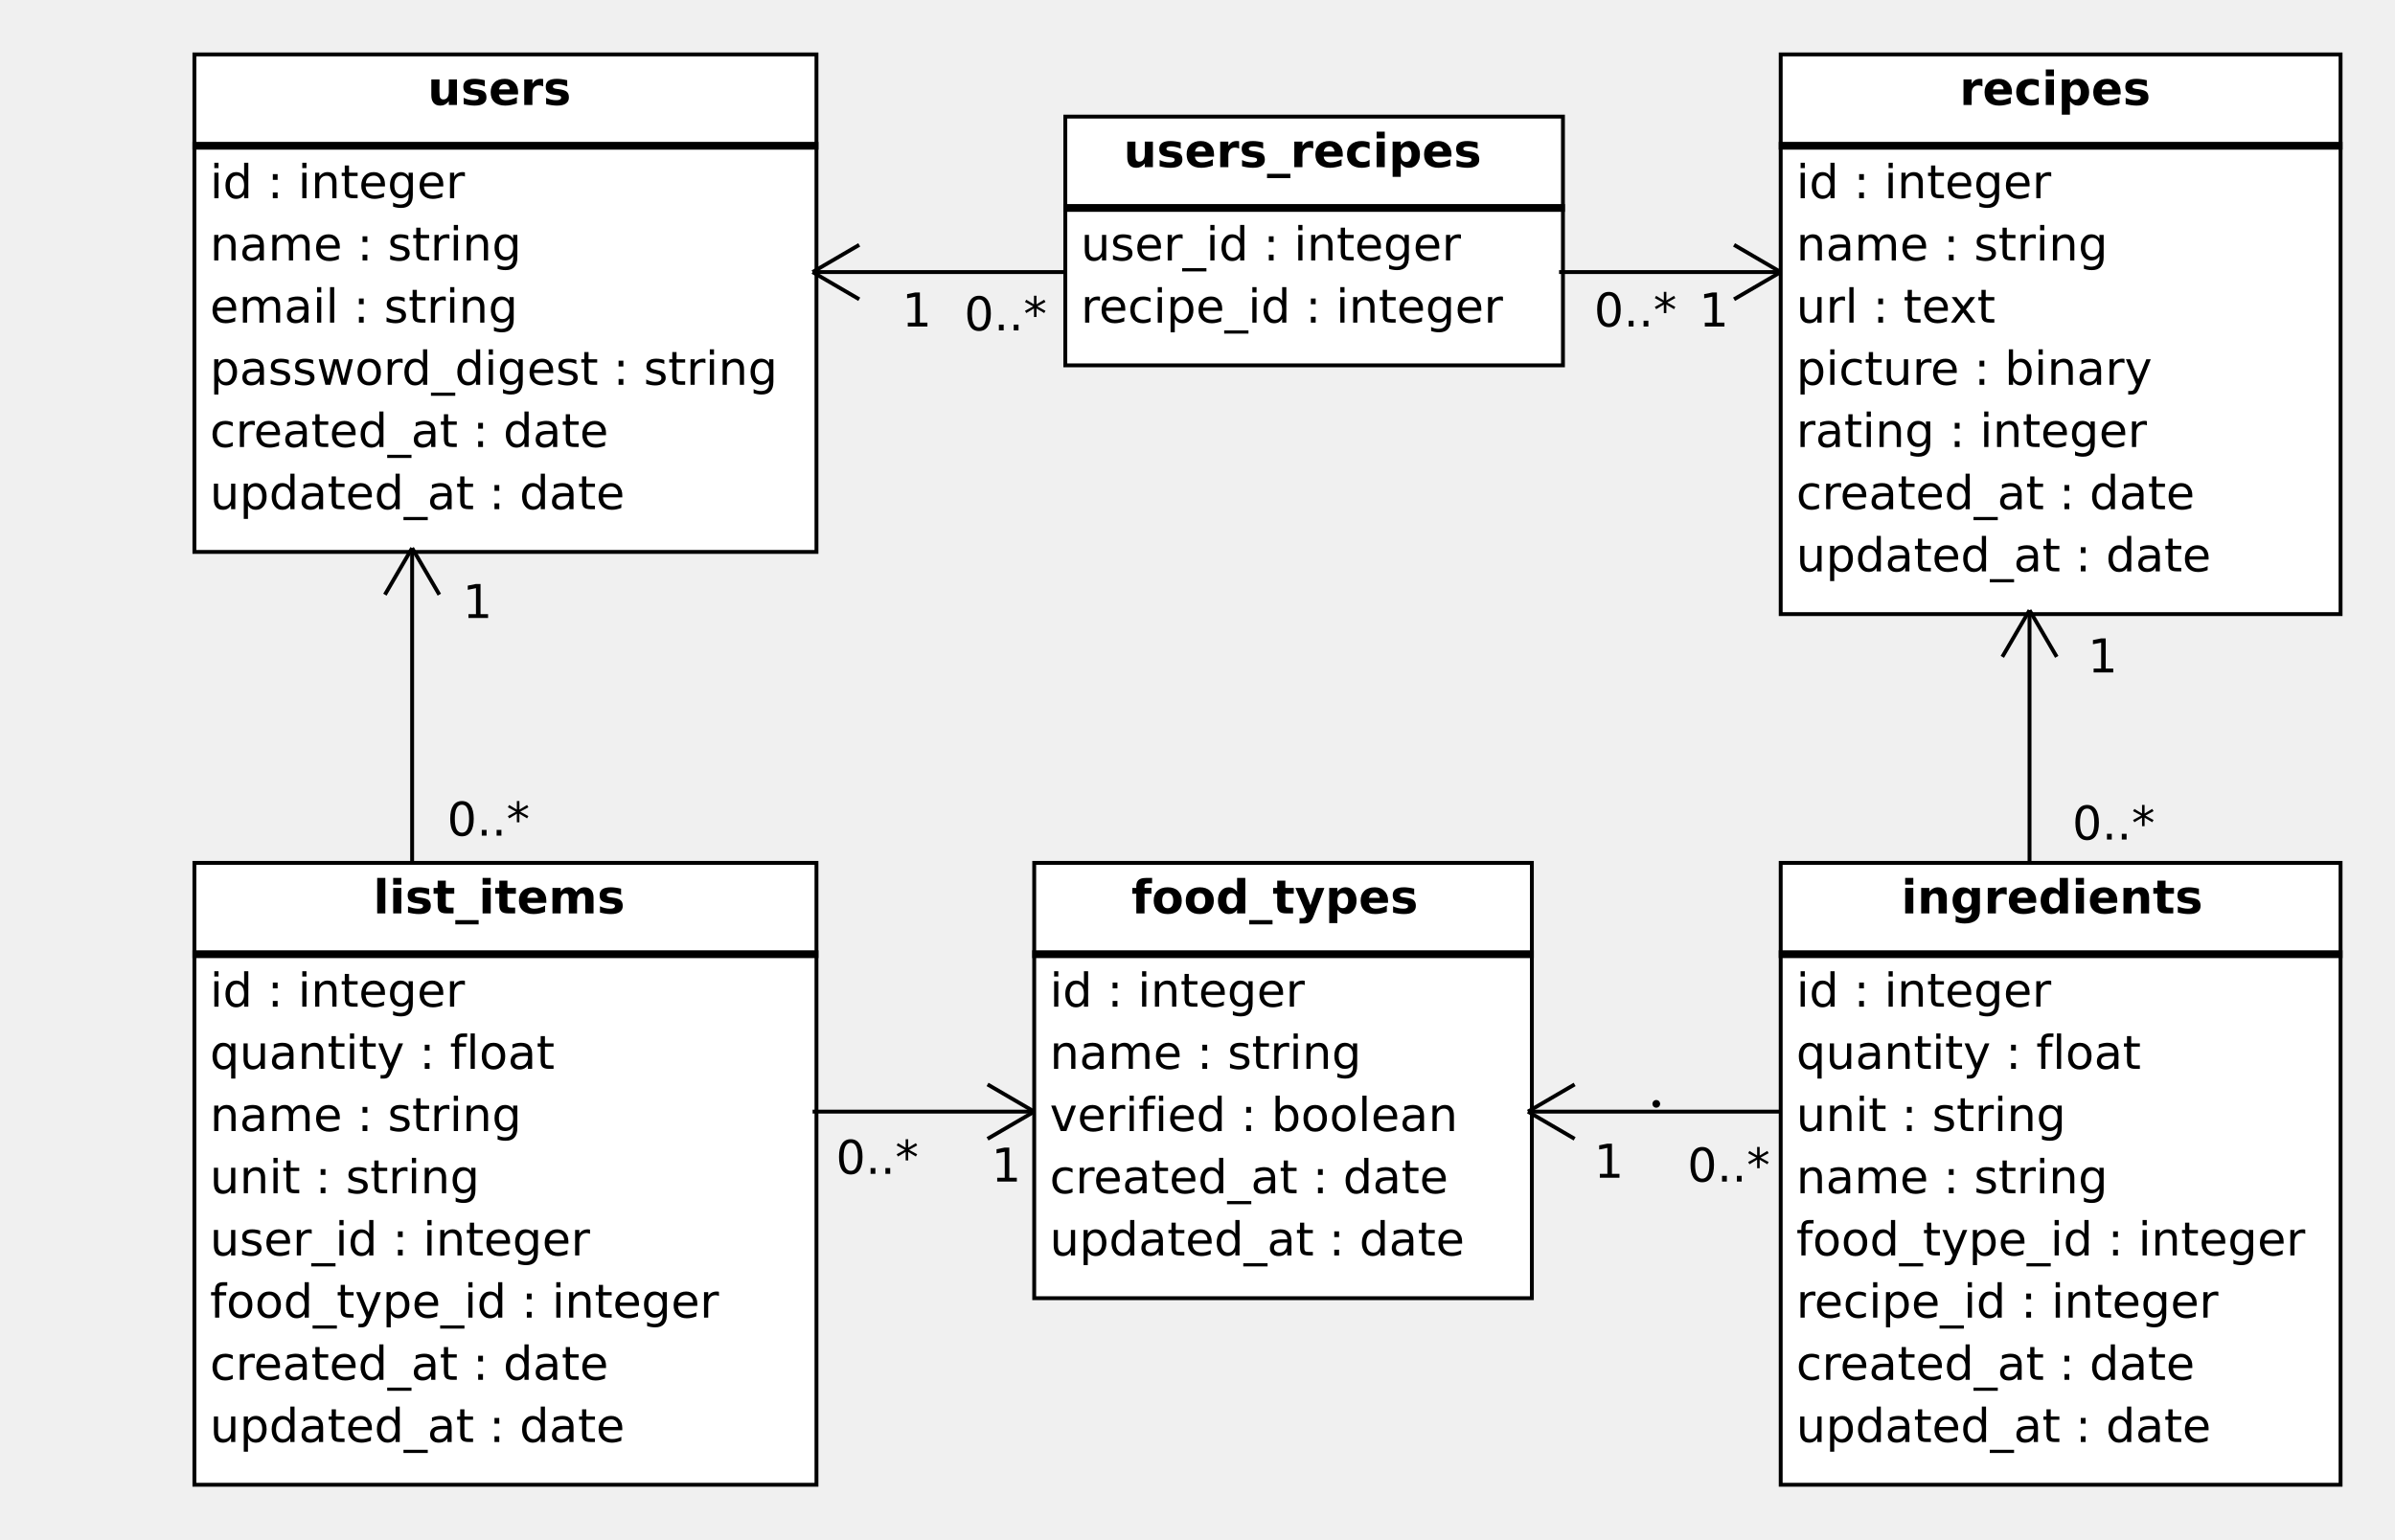
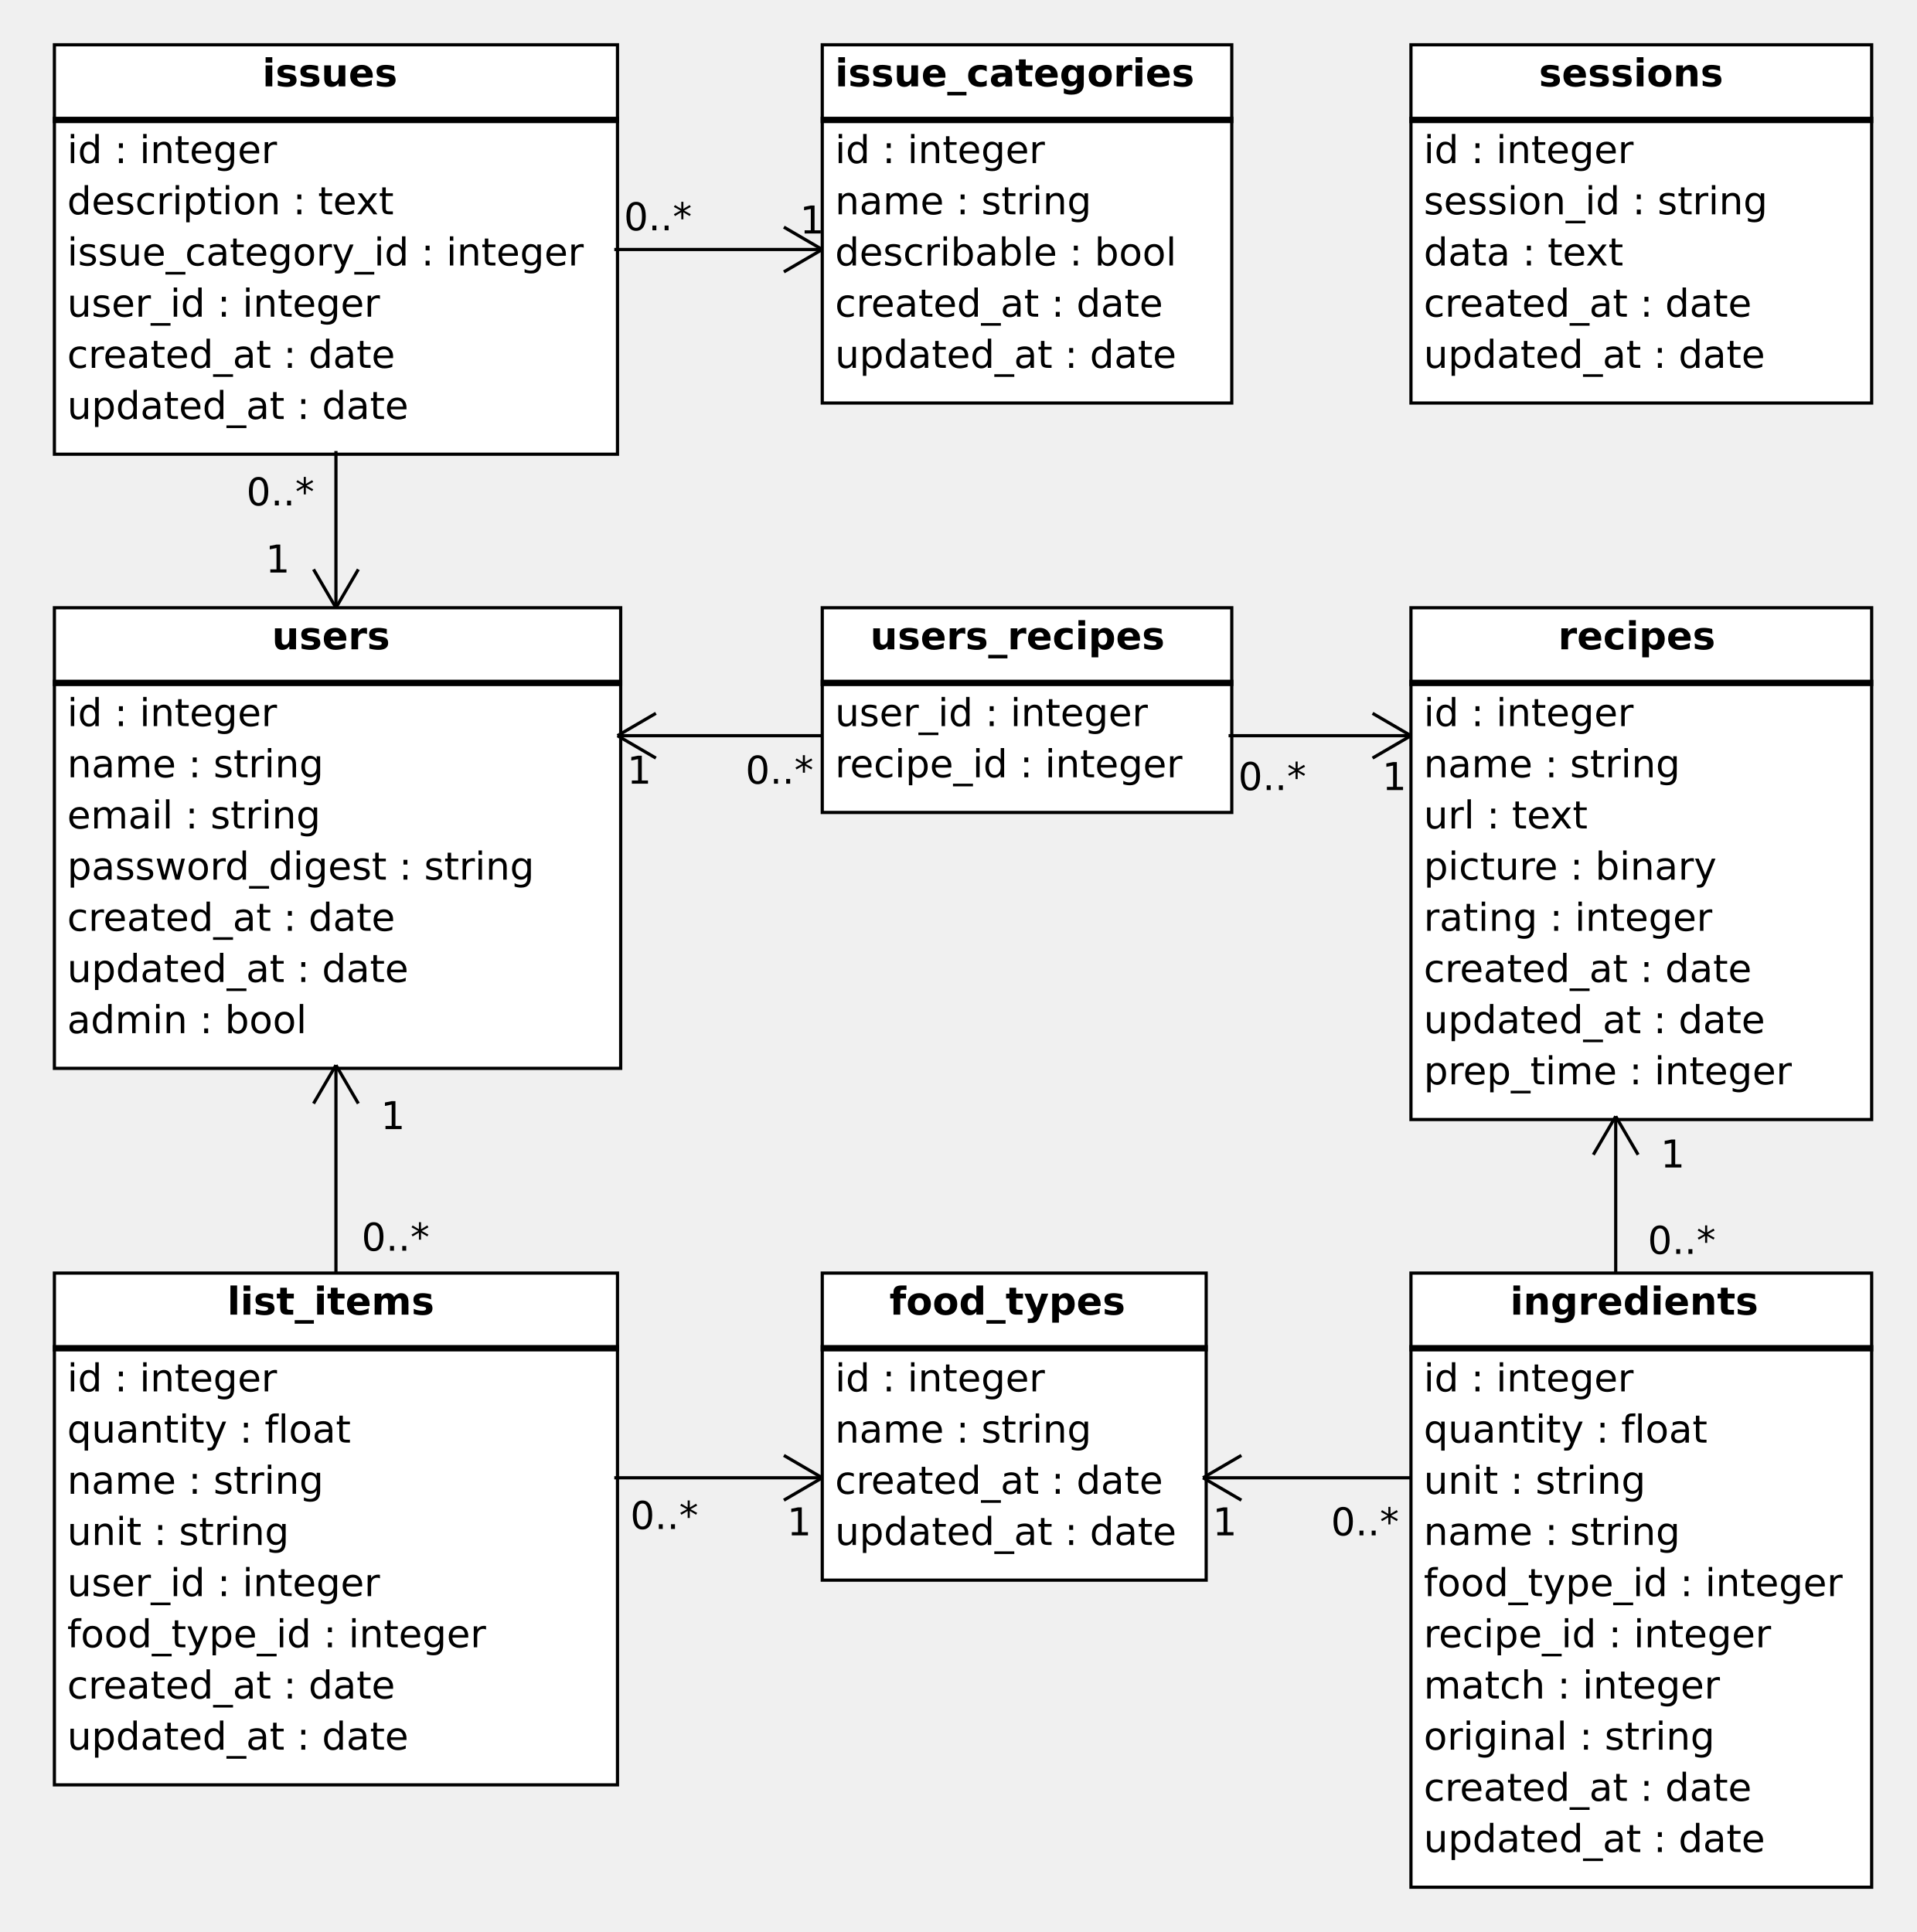
- <svg xmlns="http://www.w3.org/2000/svg" height="396" version="1.1" width="616">
-   <rect fill="#ffffff" height="128" stroke="#ffffff" stroke-width="1" width="160" x="50" y="14" />
-   <rect fill="none" height="128" stroke="#000000" stroke-width="1" width="160" x="50" y="14" />
-   <text font-family="DejaVu Sans" font-size="12" font-weight="bold" x="110" y="27">
+ <svg xmlns="http://www.w3.org/2000/svg" height="604" version="1.1" width="599">
+   <rect fill="#ffffff" height="144" stroke="#ffffff" stroke-width="1" width="177" x="17" y="190" />
+   <rect fill="none" height="144" stroke="#000000" stroke-width="1" width="177" x="17" y="190" />
+   <text font-family="DejaVu Sans" font-size="12" font-weight="bold" x="85" y="203">
users</text>
-   <rect fill="#000000" height="1" stroke="#000000" stroke-width="1" width="160" x="50" y="37" />
-   <text font-family="DejaVu Sans" font-size="12" x="54" y="51">
- id : integer</text>
-   <text font-family="DejaVu Sans" font-size="12" x="54" y="67">
- name : string</text>
-   <text font-family="DejaVu Sans" font-size="12" x="54" y="83">
+   <rect fill="#000000" height="1" stroke="#000000" stroke-width="1" width="177" x="17" y="213" />
+   <text font-family="DejaVu Sans" font-size="12" x="21" y="227">
+ id : integer</text>
+   <text font-family="DejaVu Sans" font-size="12" x="21" y="243">
+ name : string</text>
+   <text font-family="DejaVu Sans" font-size="12" x="21" y="259">
email : string</text>
-   <text font-family="DejaVu Sans" font-size="12" x="54" y="99">
+   <text font-family="DejaVu Sans" font-size="12" x="21" y="275">
password_digest : string</text>
-   <text font-family="DejaVu Sans" font-size="12" x="54" y="115">
- created_at : date</text>
-   <text font-family="DejaVu Sans" font-size="12" x="54" y="131">
- updated_at : date</text>
-   <rect fill="#ffffff" height="64" stroke="#ffffff" stroke-width="1" width="128" x="274" y="30" />
-   <rect fill="none" height="64" stroke="#000000" stroke-width="1" width="128" x="274" y="30" />
-   <text font-family="DejaVu Sans" font-size="12" font-weight="bold" x="289" y="43">
+   <text font-family="DejaVu Sans" font-size="12" x="21" y="291">
+ created_at : date</text>
+   <text font-family="DejaVu Sans" font-size="12" x="21" y="307">
+ updated_at : date</text>
+   <text font-family="DejaVu Sans" font-size="12" x="21" y="323">
+ admin : bool</text>
+   <rect fill="#ffffff" height="64" stroke="#ffffff" stroke-width="1" width="128" x="257" y="190" />
+   <rect fill="none" height="64" stroke="#000000" stroke-width="1" width="128" x="257" y="190" />
+   <text font-family="DejaVu Sans" font-size="12" font-weight="bold" x="272" y="203">
users_recipes</text>
-   <rect fill="#000000" height="1" stroke="#000000" stroke-width="1" width="128" x="274" y="53" />
-   <text font-family="DejaVu Sans" font-size="12" x="278" y="67">
+   <rect fill="#000000" height="1" stroke="#000000" stroke-width="1" width="128" x="257" y="213" />
+   <text font-family="DejaVu Sans" font-size="12" x="261" y="227">
user_id : integer</text>
-   <text font-family="DejaVu Sans" font-size="12" x="278" y="83">
+   <text font-family="DejaVu Sans" font-size="12" x="261" y="243">
recipe_id : integer</text>
-   <rect fill="#ffffff" height="144" stroke="#ffffff" stroke-width="1" width="144" x="458" y="14" />
-   <rect fill="none" height="144" stroke="#000000" stroke-width="1" width="144" x="458" y="14" />
-   <text font-family="DejaVu Sans" font-size="12" font-weight="bold" x="504" y="27">
+   <rect fill="#ffffff" height="160" stroke="#ffffff" stroke-width="1" width="144" x="441" y="190" />
+   <rect fill="none" height="160" stroke="#000000" stroke-width="1" width="144" x="441" y="190" />
+   <text font-family="DejaVu Sans" font-size="12" font-weight="bold" x="487" y="203">
recipes</text>
-   <rect fill="#000000" height="1" stroke="#000000" stroke-width="1" width="144" x="458" y="37" />
-   <text font-family="DejaVu Sans" font-size="12" x="462" y="51">
- id : integer</text>
-   <text font-family="DejaVu Sans" font-size="12" x="462" y="67">
- name : string</text>
-   <text font-family="DejaVu Sans" font-size="12" x="462" y="83">
+   <rect fill="#000000" height="1" stroke="#000000" stroke-width="1" width="144" x="441" y="213" />
+   <text font-family="DejaVu Sans" font-size="12" x="445" y="227">
+ id : integer</text>
+   <text font-family="DejaVu Sans" font-size="12" x="445" y="243">
+ name : string</text>
+   <text font-family="DejaVu Sans" font-size="12" x="445" y="259">
url : text</text>
-   <text font-family="DejaVu Sans" font-size="12" x="462" y="99">
+   <text font-family="DejaVu Sans" font-size="12" x="445" y="275">
picture : binary</text>
-   <text font-family="DejaVu Sans" font-size="12" x="462" y="115">
+   <text font-family="DejaVu Sans" font-size="12" x="445" y="291">
rating : integer</text>
-   <text font-family="DejaVu Sans" font-size="12" x="462" y="131">
- created_at : date</text>
-   <text font-family="DejaVu Sans" font-size="12" x="462" y="147">
- updated_at : date</text>
-   <rect fill="#ffffff" height="160" stroke="#ffffff" stroke-width="1" width="160" x="50" y="222" />
-   <rect fill="none" height="160" stroke="#000000" stroke-width="1" width="160" x="50" y="222" />
-   <text font-family="DejaVu Sans" font-size="12" font-weight="bold" x="96" y="235">
+   <text font-family="DejaVu Sans" font-size="12" x="445" y="307">
+ created_at : date</text>
+   <text font-family="DejaVu Sans" font-size="12" x="445" y="323">
+ updated_at : date</text>
+   <text font-family="DejaVu Sans" font-size="12" x="445" y="339">
+ prep_time : integer</text>
+   <rect fill="#ffffff" height="160" stroke="#ffffff" stroke-width="1" width="176" x="17" y="398" />
+   <rect fill="none" height="160" stroke="#000000" stroke-width="1" width="176" x="17" y="398" />
+   <text font-family="DejaVu Sans" font-size="12" font-weight="bold" x="71" y="411">
list_items</text>
-   <rect fill="#000000" height="1" stroke="#000000" stroke-width="1" width="160" x="50" y="245" />
-   <text font-family="DejaVu Sans" font-size="12" x="54" y="259">
- id : integer</text>
-   <text font-family="DejaVu Sans" font-size="12" x="54" y="275">
+   <rect fill="#000000" height="1" stroke="#000000" stroke-width="1" width="176" x="17" y="421" />
+   <text font-family="DejaVu Sans" font-size="12" x="21" y="435">
+ id : integer</text>
+   <text font-family="DejaVu Sans" font-size="12" x="21" y="451">
quantity : float</text>
-   <text font-family="DejaVu Sans" font-size="12" x="54" y="291">
- name : string</text>
-   <text font-family="DejaVu Sans" font-size="12" x="54" y="307">
+   <text font-family="DejaVu Sans" font-size="12" x="21" y="467">
+ name : string</text>
+   <text font-family="DejaVu Sans" font-size="12" x="21" y="483">
unit : string</text>
-   <text font-family="DejaVu Sans" font-size="12" x="54" y="323">
+   <text font-family="DejaVu Sans" font-size="12" x="21" y="499">
user_id : integer</text>
-   <text font-family="DejaVu Sans" font-size="12" x="54" y="339">
+   <text font-family="DejaVu Sans" font-size="12" x="21" y="515">
food_type_id : integer</text>
-   <text font-family="DejaVu Sans" font-size="12" x="54" y="355">
- created_at : date</text>
-   <text font-family="DejaVu Sans" font-size="12" x="54" y="371">
- updated_at : date</text>
-   <rect fill="#ffffff" height="160" stroke="#ffffff" stroke-width="1" width="144" x="458" y="222" />
-   <rect fill="none" height="160" stroke="#000000" stroke-width="1" width="144" x="458" y="222" />
-   <text font-family="DejaVu Sans" font-size="12" font-weight="bold" x="489" y="235">
+   <text font-family="DejaVu Sans" font-size="12" x="21" y="531">
+ created_at : date</text>
+   <text font-family="DejaVu Sans" font-size="12" x="21" y="547">
+ updated_at : date</text>
+   <rect fill="#ffffff" height="192" stroke="#ffffff" stroke-width="1" width="144" x="441" y="398" />
+   <rect fill="none" height="192" stroke="#000000" stroke-width="1" width="144" x="441" y="398" />
+   <text font-family="DejaVu Sans" font-size="12" font-weight="bold" x="472" y="411">
ingredients</text>
-   <rect fill="#000000" height="1" stroke="#000000" stroke-width="1" width="144" x="458" y="245" />
-   <text font-family="DejaVu Sans" font-size="12" x="462" y="259">
- id : integer</text>
-   <text font-family="DejaVu Sans" font-size="12" x="462" y="275">
+   <rect fill="#000000" height="1" stroke="#000000" stroke-width="1" width="144" x="441" y="421" />
+   <text font-family="DejaVu Sans" font-size="12" x="445" y="435">
+ id : integer</text>
+   <text font-family="DejaVu Sans" font-size="12" x="445" y="451">
quantity : float</text>
-   <text font-family="DejaVu Sans" font-size="12" x="462" y="291">
+   <text font-family="DejaVu Sans" font-size="12" x="445" y="467">
unit : string</text>
-   <text font-family="DejaVu Sans" font-size="12" x="462" y="307">
- name : string</text>
-   <text font-family="DejaVu Sans" font-size="12" x="462" y="323">
+   <text font-family="DejaVu Sans" font-size="12" x="445" y="483">
+ name : string</text>
+   <text font-family="DejaVu Sans" font-size="12" x="445" y="499">
food_type_id : integer</text>
-   <text font-family="DejaVu Sans" font-size="12" x="462" y="339">
+   <text font-family="DejaVu Sans" font-size="12" x="445" y="515">
recipe_id : integer</text>
-   <text font-family="DejaVu Sans" font-size="12" x="462" y="355">
- created_at : date</text>
-   <text font-family="DejaVu Sans" font-size="12" x="462" y="371">
- updated_at : date</text>
-   <rect fill="#ffffff" height="112" stroke="#ffffff" stroke-width="1" width="128" x="266" y="222" />
-   <rect fill="none" height="112" stroke="#000000" stroke-width="1" width="128" x="266" y="222" />
-   <text font-family="DejaVu Sans" font-size="12" font-weight="bold" x="291" y="235">
+   <text font-family="DejaVu Sans" font-size="12" x="445" y="531">
+ match : integer</text>
+   <text font-family="DejaVu Sans" font-size="12" x="445" y="547">
+ original : string</text>
+   <text font-family="DejaVu Sans" font-size="12" x="445" y="563">
+ created_at : date</text>
+   <text font-family="DejaVu Sans" font-size="12" x="445" y="579">
+ updated_at : date</text>
+   <rect fill="#ffffff" height="96" stroke="#ffffff" stroke-width="1" width="120" x="257" y="398" />
+   <rect fill="none" height="96" stroke="#000000" stroke-width="1" width="120" x="257" y="398" />
+   <text font-family="DejaVu Sans" font-size="12" font-weight="bold" x="278" y="411">
food_types</text>
-   <rect fill="#000000" height="1" stroke="#000000" stroke-width="1" width="128" x="266" y="245" />
-   <text font-family="DejaVu Sans" font-size="12" x="270" y="259">
- id : integer</text>
-   <text font-family="DejaVu Sans" font-size="12" x="270" y="275">
- name : string</text>
-   <text font-family="DejaVu Sans" font-size="12" x="270" y="291">
- verified : boolean</text>
-   <text font-family="DejaVu Sans" font-size="12" x="270" y="307">
- created_at : date</text>
-   <text font-family="DejaVu Sans" font-size="12" x="270" y="323">
- updated_at : date</text>
-   <polyline fill="none" points="274,70 209,70" stroke="#000000" stroke-width="1" />
-   <line fill="#000000" stroke="#000000" stroke-width="1" x1="221" x2="209" y1="63" y2="70" />
-   <line fill="#000000" stroke="#000000" stroke-width="1" x1="221" x2="209" y1="77" y2="70" />
-   <text font-family="DejaVu Sans" font-size="12" x="248" y="85">
- 0..*</text>
-   <text font-family="DejaVu Sans" font-size="12" x="232" y="84">
- 1</text>
-   <polyline fill="none" points="401,70 458,70" stroke="#000000" stroke-width="1" />
-   <line fill="#000000" stroke="#000000" stroke-width="1" x1="446" x2="458" y1="77" y2="70" />
-   <line fill="#000000" stroke="#000000" stroke-width="1" x1="446" x2="458" y1="63" y2="70" />
-   <text font-family="DejaVu Sans" font-size="12" x="410" y="84">
- 0..*</text>
-   <text font-family="DejaVu Sans" font-size="12" x="437" y="84">
- 1</text>
-   <polyline fill="none" points="458,286 393,286" stroke="#000000" stroke-width="1" />
-   <line fill="#000000" stroke="#000000" stroke-width="1" x1="405" x2="393" y1="279" y2="286" />
-   <line fill="#000000" stroke="#000000" stroke-width="1" x1="405" x2="393" y1="293" y2="286" />
-   <text font-family="DejaVu Sans" font-size="12" x="434" y="304">
- 0..*</text>
-   <text font-family="DejaVu Sans" font-size="12" x="410" y="303">
- 1</text>
-   <ellipse cx="426" cy="284" fill="#000000" rx="0.5" ry="0.5" stroke="#000000" stroke-width="1" />
-   <ellipse cx="427" cy="285" fill="#ffffff" rx="-0.5" ry="-0.5" stroke="#ffffff" stroke-width="1" />
-   <polyline fill="none" points="522,222 522,157" stroke="#000000" stroke-width="1" />
-   <line fill="#000000" stroke="#000000" stroke-width="1" x1="529" x2="522" y1="169" y2="157" />
-   <line fill="#000000" stroke="#000000" stroke-width="1" x1="515" x2="522" y1="169" y2="157" />
-   <text font-family="DejaVu Sans" font-size="12" x="533" y="216">
- 0..*</text>
-   <text font-family="DejaVu Sans" font-size="12" x="537" y="173">
- 1</text>
-   <polyline fill="none" points="209,286 266,286" stroke="#000000" stroke-width="1" />
-   <line fill="#000000" stroke="#000000" stroke-width="1" x1="254" x2="266" y1="293" y2="286" />
-   <line fill="#000000" stroke="#000000" stroke-width="1" x1="254" x2="266" y1="279" y2="286" />
-   <text font-family="DejaVu Sans" font-size="12" x="215" y="302">
- 0..*</text>
-   <text font-family="DejaVu Sans" font-size="12" x="255" y="304">
- 1</text>
-   <polyline fill="none" points="106,222 106,141" stroke="#000000" stroke-width="1" />
-   <line fill="#000000" stroke="#000000" stroke-width="1" x1="113" x2="106" y1="153" y2="141" />
-   <line fill="#000000" stroke="#000000" stroke-width="1" x1="99" x2="106" y1="153" y2="141" />
-   <text font-family="DejaVu Sans" font-size="12" x="115" y="215">
- 0..*</text>
-   <text font-family="DejaVu Sans" font-size="12" x="119" y="159">
- 1</text>
+   <rect fill="#000000" height="1" stroke="#000000" stroke-width="1" width="120" x="257" y="421" />
+   <text font-family="DejaVu Sans" font-size="12" x="261" y="435">
+ id : integer</text>
+   <text font-family="DejaVu Sans" font-size="12" x="261" y="451">
+ name : string</text>
+   <text font-family="DejaVu Sans" font-size="12" x="261" y="467">
+ created_at : date</text>
+   <text font-family="DejaVu Sans" font-size="12" x="261" y="483">
+ updated_at : date</text>
+   <polyline fill="none" points="257,230 193,230" stroke="#000000" stroke-width="1" />
+   <line fill="#000000" stroke="#000000" stroke-width="1" x1="205" x2="193" y1="223" y2="230" />
+   <line fill="#000000" stroke="#000000" stroke-width="1" x1="205" x2="193" y1="237" y2="230" />
+   <text font-family="DejaVu Sans" font-size="12" x="233" y="245">
+ 0..*</text>
+   <text font-family="DejaVu Sans" font-size="12" x="196" y="245">
+ 1</text>
+   <polyline fill="none" points="384,230 441,230" stroke="#000000" stroke-width="1" />
+   <line fill="#000000" stroke="#000000" stroke-width="1" x1="429" x2="441" y1="237" y2="230" />
+   <line fill="#000000" stroke="#000000" stroke-width="1" x1="429" x2="441" y1="223" y2="230" />
+   <text font-family="DejaVu Sans" font-size="12" x="387" y="247">
+ 0..*</text>
+   <text font-family="DejaVu Sans" font-size="12" x="432" y="247">
+ 1</text>
+   <polyline fill="none" points="441,462 376,462" stroke="#000000" stroke-width="1" />
+   <line fill="#000000" stroke="#000000" stroke-width="1" x1="388" x2="376" y1="455" y2="462" />
+   <line fill="#000000" stroke="#000000" stroke-width="1" x1="388" x2="376" y1="469" y2="462" />
+   <text font-family="DejaVu Sans" font-size="12" x="416" y="480">
+ 0..*</text>
+   <text font-family="DejaVu Sans" font-size="12" x="379" y="480">
+ 1</text>
+   <polyline fill="none" points="505,398 505,349" stroke="#000000" stroke-width="1" />
+   <line fill="#000000" stroke="#000000" stroke-width="1" x1="512" x2="505" y1="361" y2="349" />
+   <line fill="#000000" stroke="#000000" stroke-width="1" x1="498" x2="505" y1="361" y2="349" />
+   <text font-family="DejaVu Sans" font-size="12" x="515" y="392">
+ 0..*</text>
+   <text font-family="DejaVu Sans" font-size="12" x="519" y="365">
+ 1</text>
+   <polyline fill="none" points="192,462 257,462" stroke="#000000" stroke-width="1" />
+   <line fill="#000000" stroke="#000000" stroke-width="1" x1="245" x2="257" y1="469" y2="462" />
+   <line fill="#000000" stroke="#000000" stroke-width="1" x1="245" x2="257" y1="455" y2="462" />
+   <text font-family="DejaVu Sans" font-size="12" x="197" y="478">
+ 0..*</text>
+   <text font-family="DejaVu Sans" font-size="12" x="246" y="480">
+ 1</text>
+   <polyline fill="none" points="105,398 105,333" stroke="#000000" stroke-width="1" />
+   <line fill="#000000" stroke="#000000" stroke-width="1" x1="112" x2="105" y1="345" y2="333" />
+   <line fill="#000000" stroke="#000000" stroke-width="1" x1="98" x2="105" y1="345" y2="333" />
+   <text font-family="DejaVu Sans" font-size="12" x="113" y="391">
+ 0..*</text>
+   <text font-family="DejaVu Sans" font-size="12" x="119" y="353">
+ 1</text>
+   <rect fill="#ffffff" height="128" stroke="#ffffff" stroke-width="1" width="176" x="17" y="14" />
+   <rect fill="none" height="128" stroke="#000000" stroke-width="1" width="176" x="17" y="14" />
+   <text font-family="DejaVu Sans" font-size="12" font-weight="bold" x="82" y="27">
+ issues</text>
+   <rect fill="#000000" height="1" stroke="#000000" stroke-width="1" width="176" x="17" y="37" />
+   <text font-family="DejaVu Sans" font-size="12" x="21" y="51">
+ id : integer</text>
+   <text font-family="DejaVu Sans" font-size="12" x="21" y="67">
+ description : text</text>
+   <text font-family="DejaVu Sans" font-size="12" x="21" y="83">
+ issue_category_id : integer</text>
+   <text font-family="DejaVu Sans" font-size="12" x="21" y="99">
+ user_id : integer</text>
+   <text font-family="DejaVu Sans" font-size="12" x="21" y="115">
+ created_at : date</text>
+   <text font-family="DejaVu Sans" font-size="12" x="21" y="131">
+ updated_at : date</text>
+   <rect fill="#ffffff" height="112" stroke="#ffffff" stroke-width="1" width="128" x="257" y="14" />
+   <rect fill="none" height="112" stroke="#000000" stroke-width="1" width="128" x="257" y="14" />
+   <text font-family="DejaVu Sans" font-size="12" font-weight="bold" x="261" y="27">
+ issue_categories</text>
+   <rect fill="#000000" height="1" stroke="#000000" stroke-width="1" width="128" x="257" y="37" />
+   <text font-family="DejaVu Sans" font-size="12" x="261" y="51">
+ id : integer</text>
+   <text font-family="DejaVu Sans" font-size="12" x="261" y="67">
+ name : string</text>
+   <text font-family="DejaVu Sans" font-size="12" x="261" y="83">
+ describable : bool</text>
+   <text font-family="DejaVu Sans" font-size="12" x="261" y="99">
+ created_at : date</text>
+   <text font-family="DejaVu Sans" font-size="12" x="261" y="115">
+ updated_at : date</text>
+   <polyline fill="none" points="105,141 105,190" stroke="#000000" stroke-width="1" />
+   <line fill="#000000" stroke="#000000" stroke-width="1" x1="98" x2="105" y1="178" y2="190" />
+   <line fill="#000000" stroke="#000000" stroke-width="1" x1="112" x2="105" y1="178" y2="190" />
+   <text font-family="DejaVu Sans" font-size="12" x="77" y="158">
+ 0..*</text>
+   <text font-family="DejaVu Sans" font-size="12" x="83" y="179">
+ 1</text>
+   <polyline fill="none" points="192,78 257,78" stroke="#000000" stroke-width="1" />
+   <line fill="#000000" stroke="#000000" stroke-width="1" x1="245" x2="257" y1="85" y2="78" />
+   <line fill="#000000" stroke="#000000" stroke-width="1" x1="245" x2="257" y1="71" y2="78" />
+   <text font-family="DejaVu Sans" font-size="12" x="195" y="72">
+ 0..*</text>
+   <text font-family="DejaVu Sans" font-size="12" x="250" y="73">
+ 1</text>
+   <rect fill="#ffffff" height="112" stroke="#ffffff" stroke-width="1" width="144" x="441" y="14" />
+   <rect fill="none" height="112" stroke="#000000" stroke-width="1" width="144" x="441" y="14" />
+   <text font-family="DejaVu Sans" font-size="12" font-weight="bold" x="481" y="27">
+ sessions</text>
+   <rect fill="#000000" height="1" stroke="#000000" stroke-width="1" width="144" x="441" y="37" />
+   <text font-family="DejaVu Sans" font-size="12" x="445" y="51">
+ id : integer</text>
+   <text font-family="DejaVu Sans" font-size="12" x="445" y="67">
+ session_id : string</text>
+   <text font-family="DejaVu Sans" font-size="12" x="445" y="83">
+ data : text</text>
+   <text font-family="DejaVu Sans" font-size="12" x="445" y="99">
+ created_at : date</text>
+   <text font-family="DejaVu Sans" font-size="12" x="445" y="115">
+ updated_at : date</text>
</svg>
